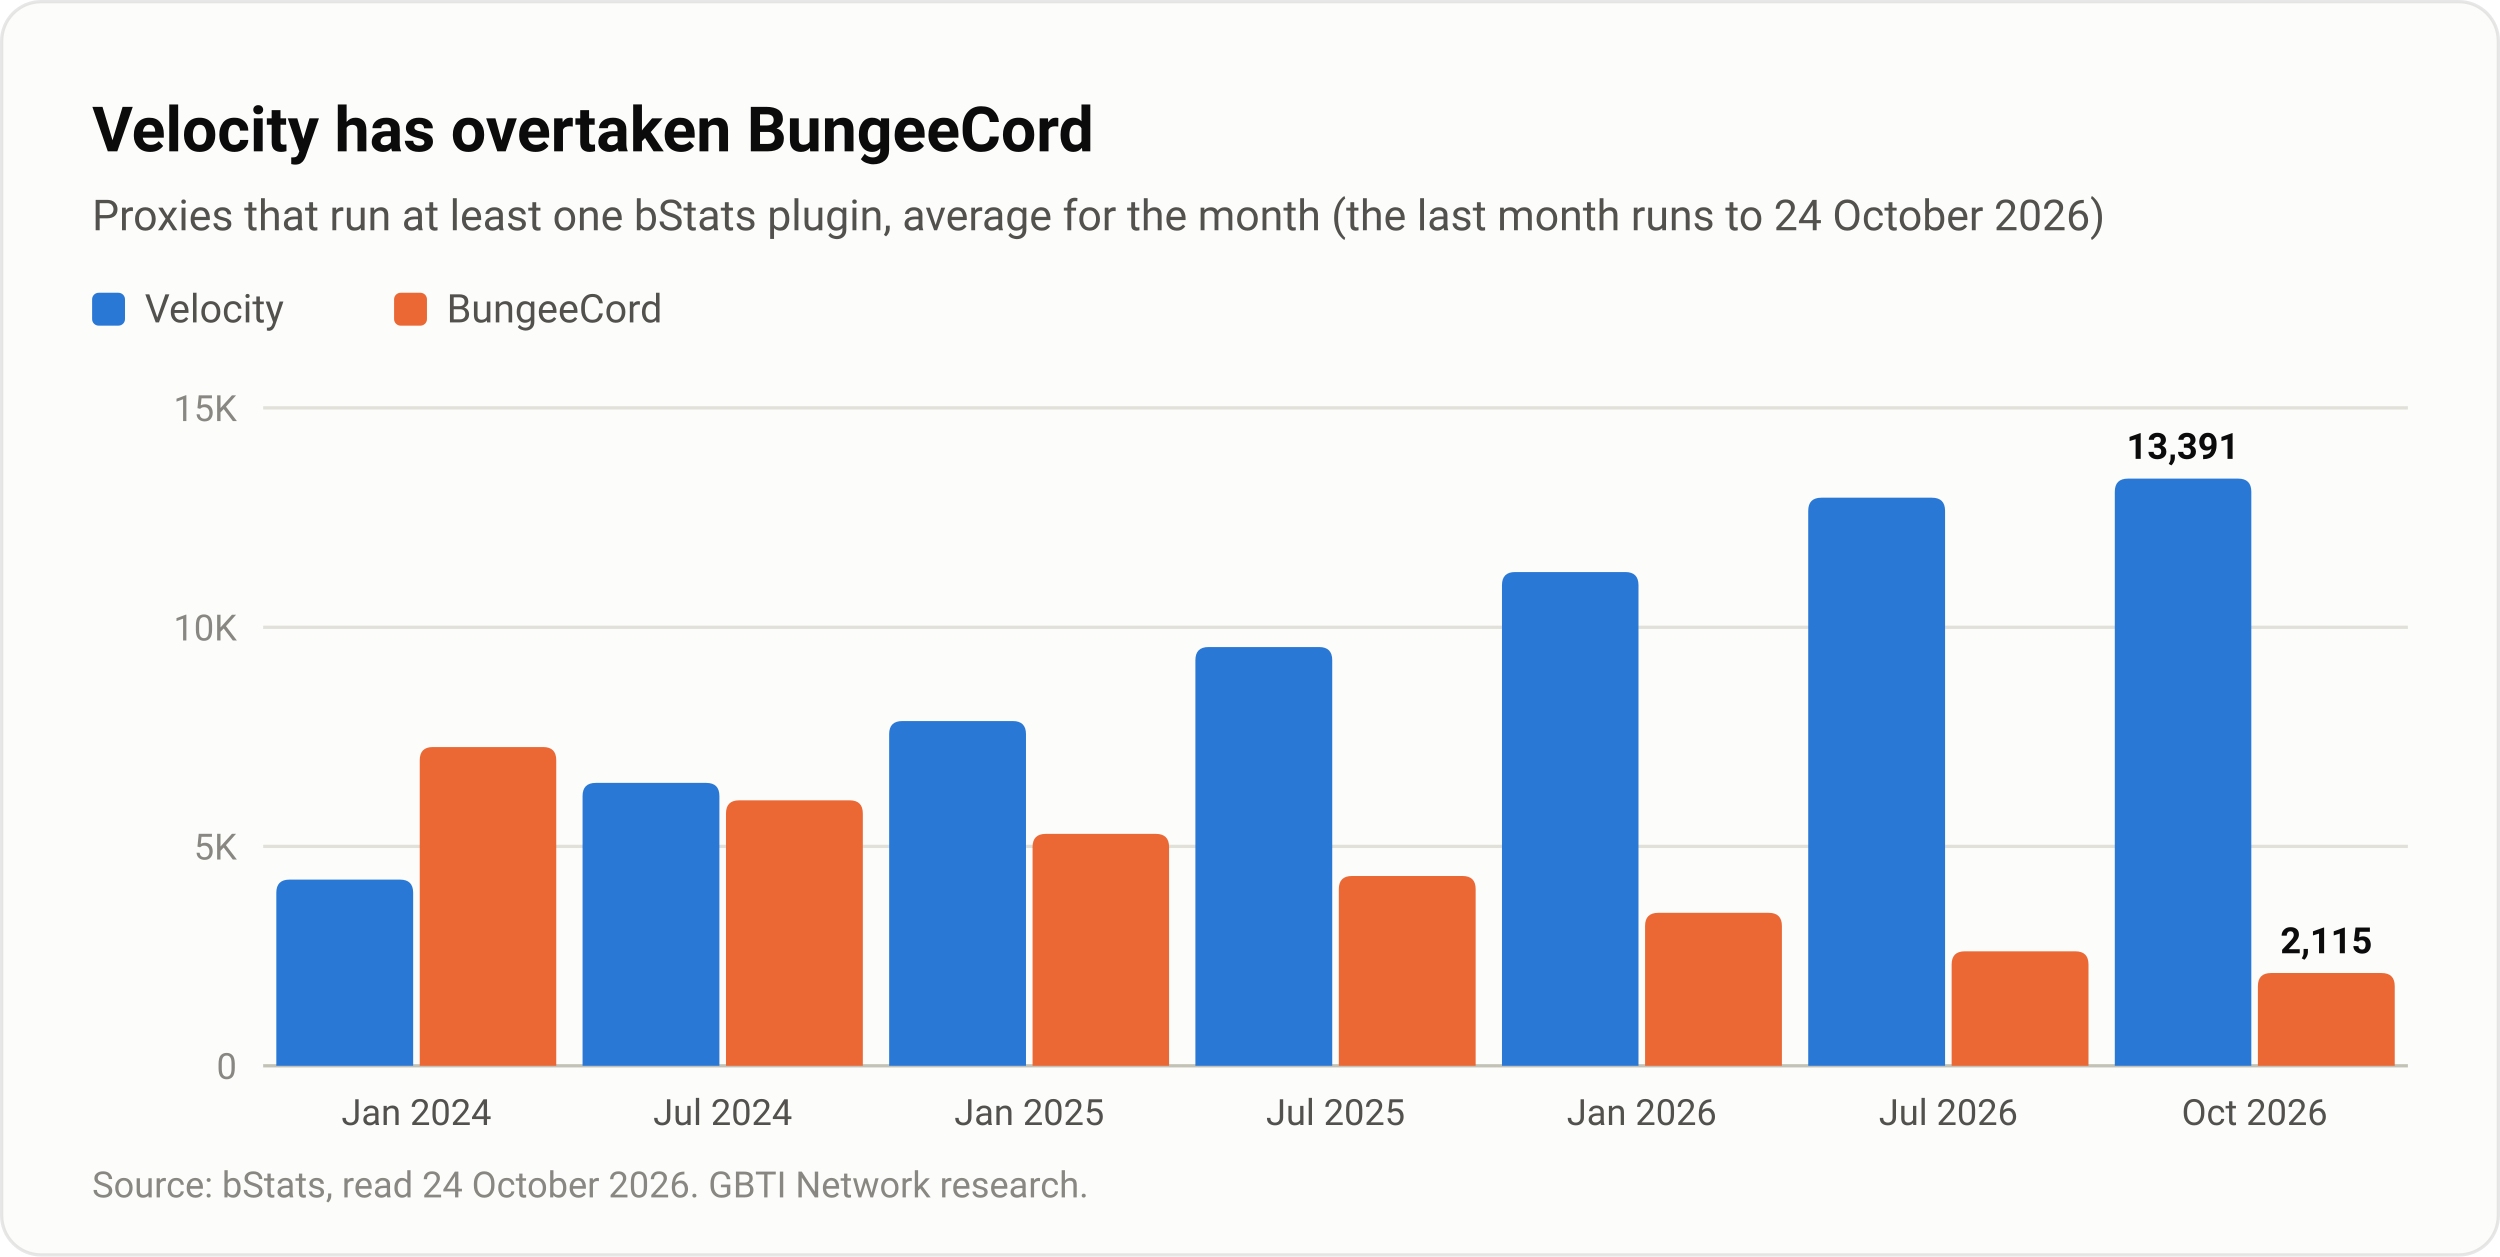
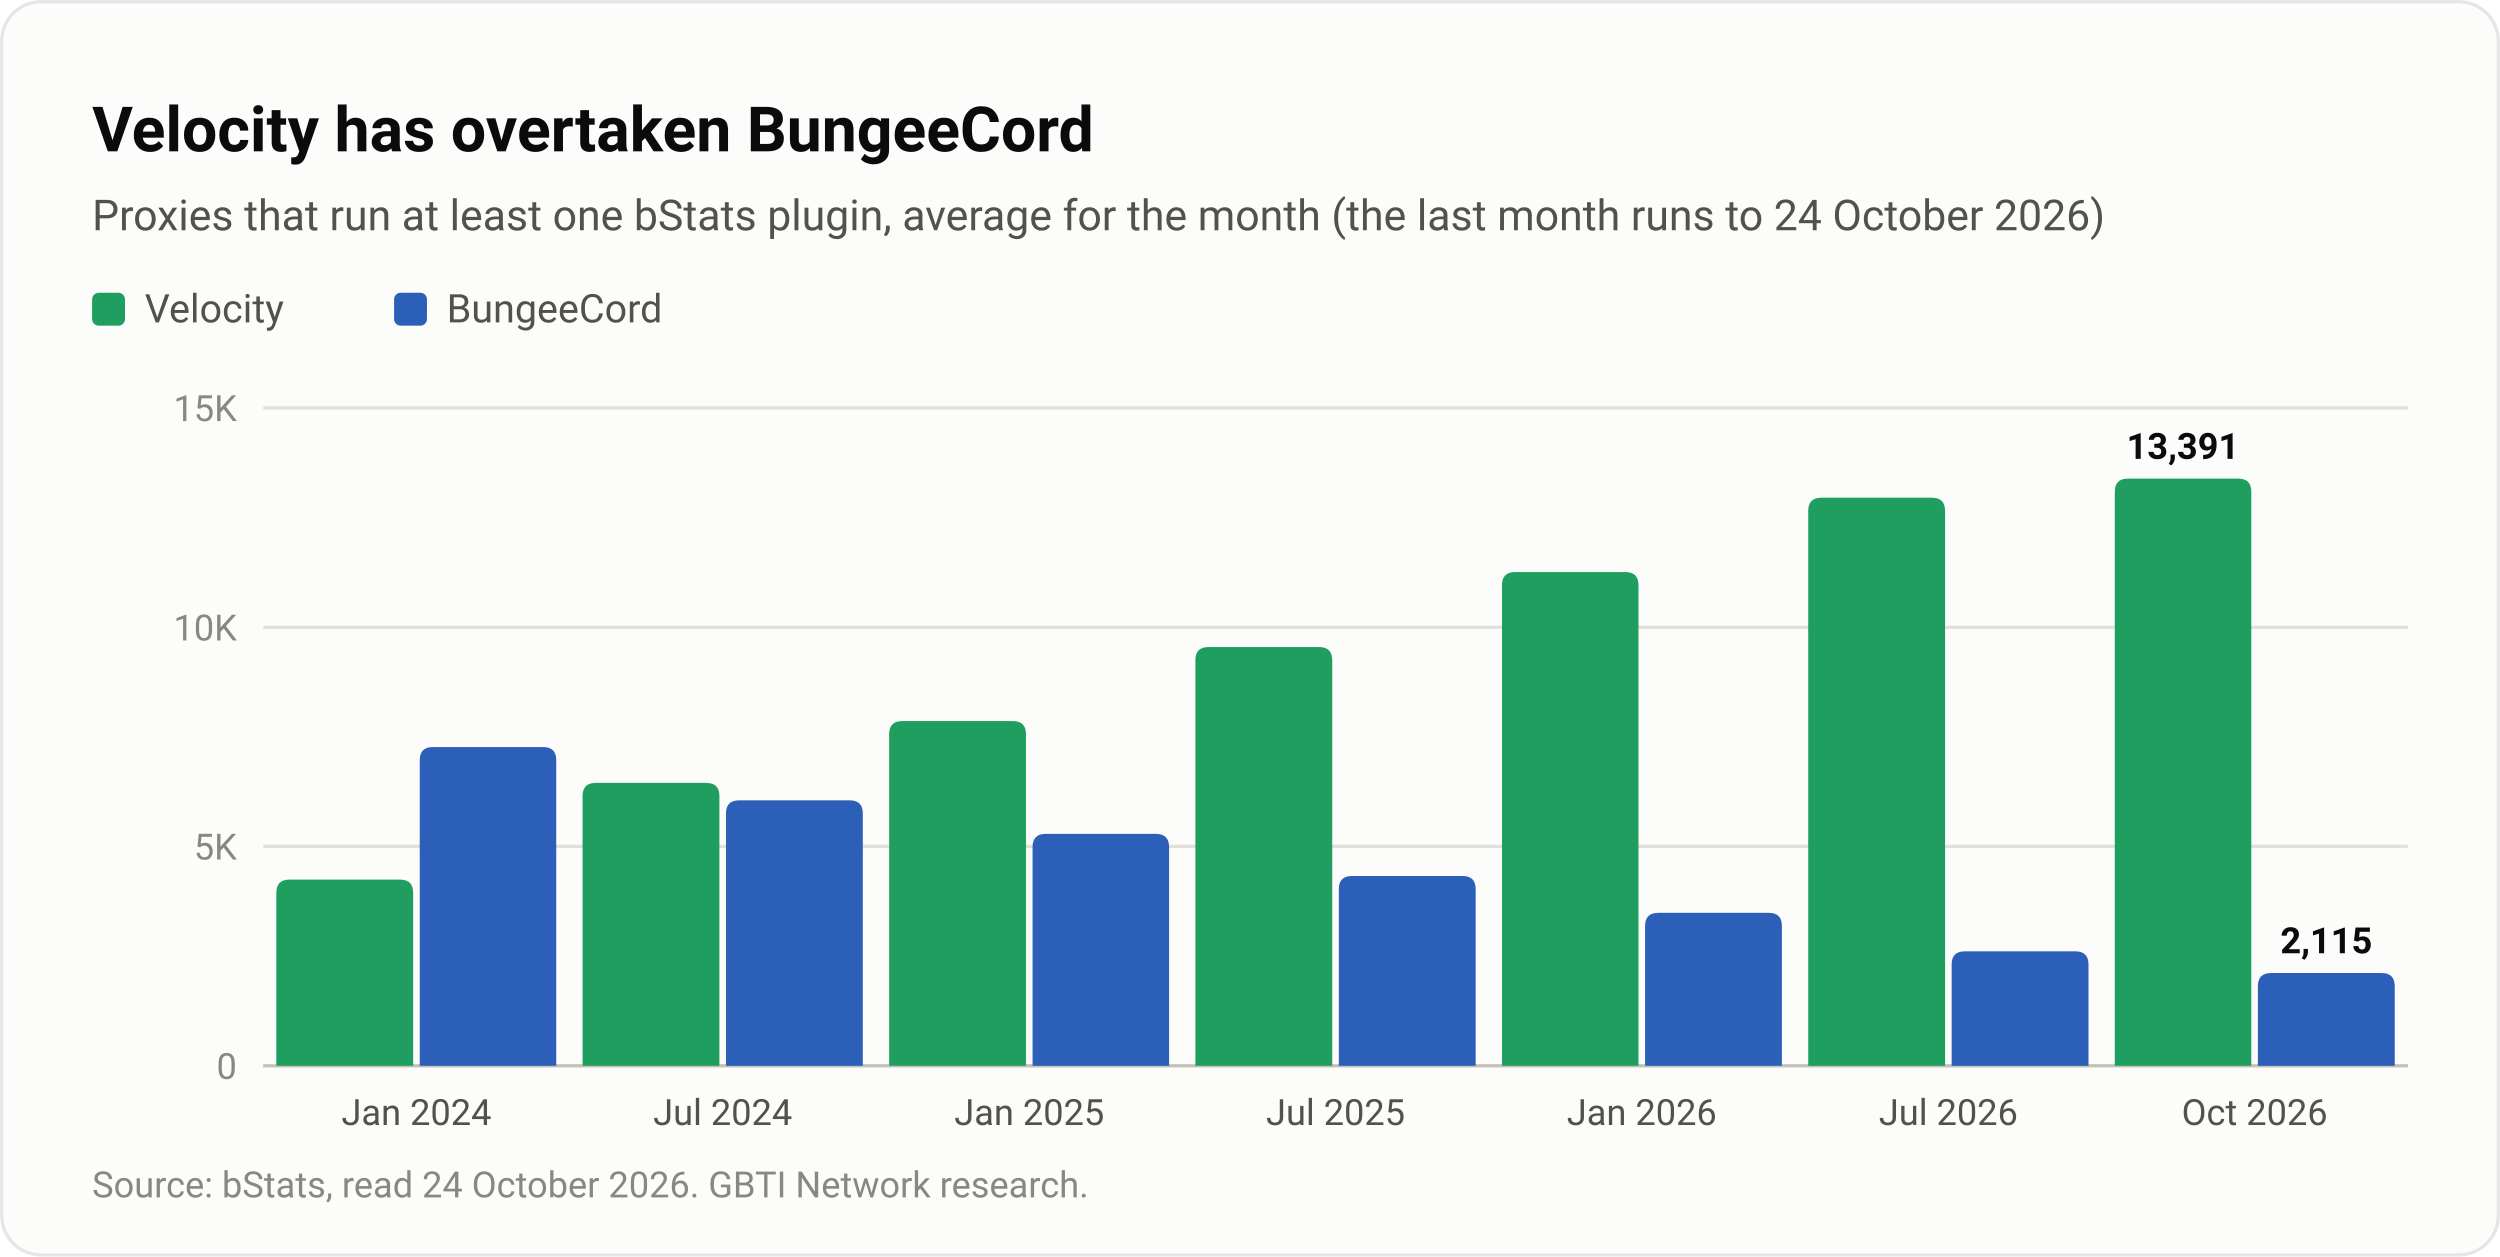
<svg xmlns="http://www.w3.org/2000/svg" width="760" height="382" viewBox="0 0 760 382" role="img" aria-label="Proxies running at least one bStats plugin, monthly average: Jan 2024: Velocity 4,246, BungeeCord 7,265; Jul 2024: Velocity 6,452, BungeeCord 6,056; Jan 2025: Velocity 7,863, BungeeCord 5,284; Jul 2025: Velocity 9,547, BungeeCord 4,327; Jan 2026: Velocity 11,258, BungeeCord 3,488; Jul 2026: Velocity 12,953, BungeeCord 2,607; Oct 2026: Velocity 13,391, BungeeCord 2,115." font-family="system-ui, -apple-system, 'Segoe UI', Roboto, Helvetica, Arial, sans-serif">
  <rect x="0.5" y="0.5" width="759" height="381" rx="12" fill="#fcfcfb" stroke="rgba(11,11,11,0.10)" />
  <text x="28.0" y="46.0" font-size="19" font-weight="650" fill="#0b0b0b" text-anchor="start">Velocity has overtaken BungeeCord</text>
  <text x="28.0" y="70.0" font-size="13" font-weight="400" fill="#52514e" text-anchor="start">Proxies that run at least one bStats plugin, average for the month (the last month runs to 24 October 2026)</text>
-   <rect x="28.0" y="89" width="10" height="10" rx="2" fill="#2a78d6" />
+   <rect x="28.0" y="89" width="10" height="10" rx="2" fill="#1f9e5f" />
  <text x="44.0" y="98.0" font-size="12" font-weight="400" fill="#52514e" text-anchor="start">Velocity</text>
-   <rect x="119.8" y="89" width="10" height="10" rx="2" fill="#eb6834" />
+   <rect x="119.8" y="89" width="10" height="10" rx="2" fill="#2b5fb8" />
  <text x="135.8" y="98.0" font-size="12" font-weight="400" fill="#52514e" text-anchor="start">BungeeCord</text>
  <line x1="80" y1="324.0" x2="732" y2="324.0" stroke="#c3c2b7" stroke-width="1" />
  <text x="72.0" y="328.0" font-size="11" font-weight="400" fill="#898781" text-anchor="end">0</text>
  <line x1="80" y1="257.3" x2="732" y2="257.3" stroke="#e1e0d9" stroke-width="1" />
  <text x="72.0" y="261.3" font-size="11" font-weight="400" fill="#898781" text-anchor="end">5K</text>
  <line x1="80" y1="190.7" x2="732" y2="190.7" stroke="#e1e0d9" stroke-width="1" />
  <text x="72.0" y="194.7" font-size="11" font-weight="400" fill="#898781" text-anchor="end">10K</text>
  <line x1="80" y1="124.0" x2="732" y2="124.0" stroke="#e1e0d9" stroke-width="1" />
  <text x="72.0" y="128.0" font-size="11" font-weight="400" fill="#898781" text-anchor="end">15K</text>
-   <path d="M84.0,324.0 V271.4 Q84.0,267.4 88.0,267.4 H121.6 Q125.6,267.4 125.6,271.4 V324.0 Z" fill="#2a78d6" />
-   <path d="M127.6,324.0 V231.1 Q127.6,227.1 131.6,227.1 H165.1 Q169.1,227.1 169.1,231.1 V324.0 Z" fill="#eb6834" />
+   <path d="M84.0,324.0 V271.4 Q84.0,267.4 88.0,267.4 H121.6 Q125.6,267.4 125.6,271.4 V324.0 Z" fill="#1f9e5f" />
+   <path d="M127.6,324.0 V231.1 Q127.6,227.1 131.6,227.1 H165.1 Q169.1,227.1 169.1,231.1 V324.0 Z" fill="#2b5fb8" />
  <text x="126.6" y="342.0" font-size="11" font-weight="400" fill="#52514e" text-anchor="middle">Jan 2024</text>
-   <path d="M177.1,324.0 V242.0 Q177.1,238.0 181.1,238.0 H214.7 Q218.7,238.0 218.7,242.0 V324.0 Z" fill="#2a78d6" />
-   <path d="M220.7,324.0 V247.3 Q220.7,243.3 224.7,243.3 H258.3 Q262.3,243.3 262.3,247.3 V324.0 Z" fill="#eb6834" />
+   <path d="M177.1,324.0 V242.0 Q177.1,238.0 181.1,238.0 H214.7 Q218.7,238.0 218.7,242.0 V324.0 Z" fill="#1f9e5f" />
+   <path d="M220.7,324.0 V247.3 Q220.7,243.3 224.7,243.3 H258.3 Q262.3,243.3 262.3,247.3 V324.0 Z" fill="#2b5fb8" />
  <text x="219.7" y="342.0" font-size="11" font-weight="400" fill="#52514e" text-anchor="middle">Jul 2024</text>
-   <path d="M270.3,324.0 V223.2 Q270.3,219.2 274.3,219.2 H307.9 Q311.9,219.2 311.9,223.2 V324.0 Z" fill="#2a78d6" />
-   <path d="M313.9,324.0 V257.5 Q313.9,253.5 317.9,253.5 H351.4 Q355.4,253.5 355.4,257.5 V324.0 Z" fill="#eb6834" />
+   <path d="M270.3,324.0 V223.2 Q270.3,219.2 274.3,219.2 H307.9 Q311.9,219.2 311.9,223.2 V324.0 Z" fill="#1f9e5f" />
+   <path d="M313.9,324.0 V257.5 Q313.9,253.5 317.9,253.5 H351.4 Q355.4,253.5 355.4,257.5 V324.0 Z" fill="#2b5fb8" />
  <text x="312.9" y="342.0" font-size="11" font-weight="400" fill="#52514e" text-anchor="middle">Jan 2025</text>
-   <path d="M363.4,324.0 V200.7 Q363.4,196.7 367.4,196.7 H401.0 Q405.0,196.7 405.0,200.7 V324.0 Z" fill="#2a78d6" />
-   <path d="M407.0,324.0 V270.3 Q407.0,266.3 411.0,266.3 H444.6 Q448.6,266.3 448.6,270.3 V324.0 Z" fill="#eb6834" />
+   <path d="M363.4,324.0 V200.7 Q363.4,196.7 367.4,196.7 H401.0 Q405.0,196.7 405.0,200.7 V324.0 Z" fill="#1f9e5f" />
+   <path d="M407.0,324.0 V270.3 Q407.0,266.3 411.0,266.3 H444.6 Q448.6,266.3 448.6,270.3 V324.0 Z" fill="#2b5fb8" />
  <text x="406.0" y="342.0" font-size="11" font-weight="400" fill="#52514e" text-anchor="middle">Jul 2025</text>
-   <path d="M456.6,324.0 V177.9 Q456.6,173.9 460.6,173.9 H494.1 Q498.1,173.9 498.1,177.9 V324.0 Z" fill="#2a78d6" />
-   <path d="M500.1,324.0 V281.5 Q500.1,277.5 504.1,277.5 H537.7 Q541.7,277.5 541.7,281.5 V324.0 Z" fill="#eb6834" />
+   <path d="M456.6,324.0 V177.9 Q456.6,173.9 460.6,173.9 H494.1 Q498.1,173.9 498.1,177.9 V324.0 Z" fill="#1f9e5f" />
+   <path d="M500.1,324.0 V281.5 Q500.1,277.5 504.1,277.5 H537.7 Q541.7,277.5 541.7,281.5 V324.0 Z" fill="#2b5fb8" />
  <text x="499.1" y="342.0" font-size="11" font-weight="400" fill="#52514e" text-anchor="middle">Jan 2026</text>
-   <path d="M549.7,324.0 V155.3 Q549.7,151.3 553.7,151.3 H587.3 Q591.3,151.3 591.3,155.3 V324.0 Z" fill="#2a78d6" />
-   <path d="M593.3,324.0 V293.2 Q593.3,289.2 597.3,289.2 H630.9 Q634.9,289.2 634.9,293.2 V324.0 Z" fill="#eb6834" />
+   <path d="M549.7,324.0 V155.3 Q549.7,151.3 553.7,151.3 H587.3 Q591.3,151.3 591.3,155.3 V324.0 Z" fill="#1f9e5f" />
+   <path d="M593.3,324.0 V293.2 Q593.3,289.2 597.3,289.2 H630.9 Q634.9,289.2 634.9,293.2 V324.0 Z" fill="#2b5fb8" />
  <text x="592.3" y="342.0" font-size="11" font-weight="400" fill="#52514e" text-anchor="middle">Jul 2026</text>
-   <path d="M642.9,324.0 V149.5 Q642.9,145.5 646.9,145.5 H680.4 Q684.4,145.5 684.4,149.5 V324.0 Z" fill="#2a78d6" />
+   <path d="M642.9,324.0 V149.5 Q642.9,145.5 646.9,145.5 H680.4 Q684.4,145.5 684.4,149.5 V324.0 Z" fill="#1f9e5f" />
  <text x="663.6" y="139.5" font-size="11" font-weight="600" fill="#0b0b0b" text-anchor="middle">13,391</text>
-   <path d="M686.4,324.0 V299.8 Q686.4,295.8 690.4,295.8 H724.0 Q728.0,295.8 728.0,299.8 V324.0 Z" fill="#eb6834" />
+   <path d="M686.4,324.0 V299.8 Q686.4,295.8 690.4,295.8 H724.0 Q728.0,295.8 728.0,299.8 V324.0 Z" fill="#2b5fb8" />
  <text x="707.2" y="289.8" font-size="11" font-weight="600" fill="#0b0b0b" text-anchor="middle">2,115</text>
  <text x="685.4" y="342.0" font-size="11" font-weight="400" fill="#52514e" text-anchor="middle">Oct 2026</text>
  <text x="28.0" y="364.0" font-size="11" font-weight="400" fill="#898781" text-anchor="start">Source: bStats, read 24 October 2026. GBTI Network research.</text>
</svg>
